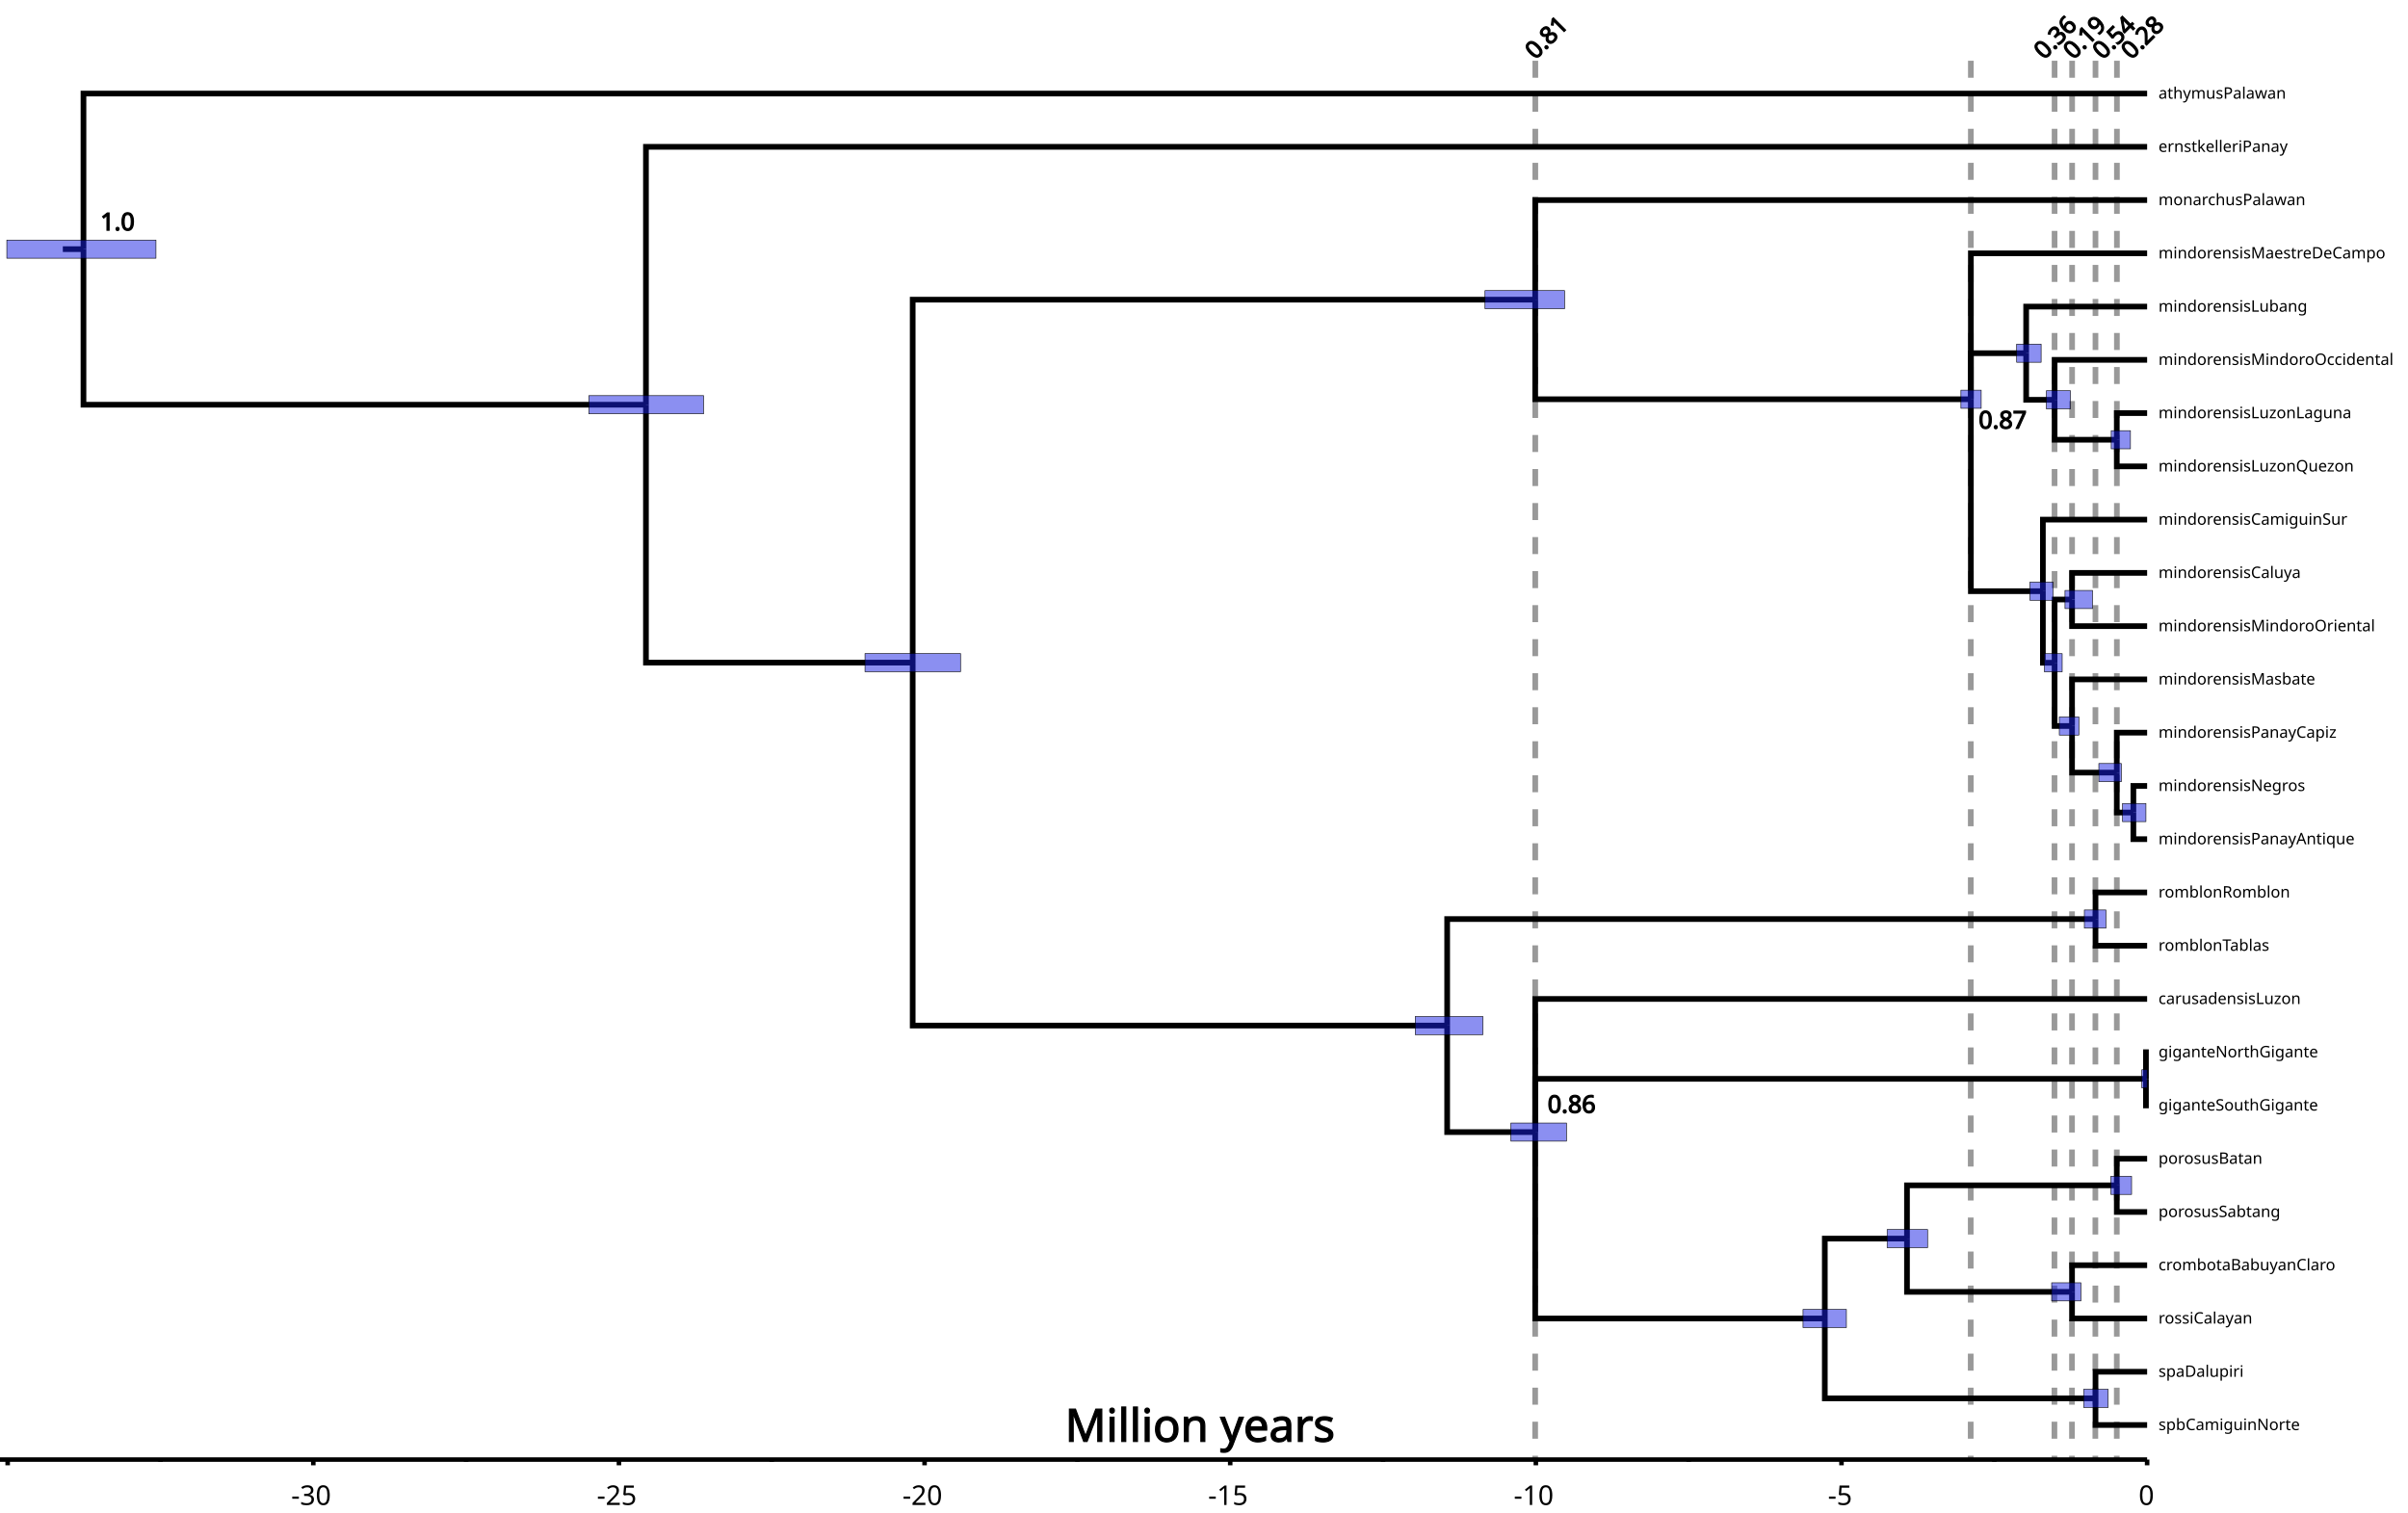
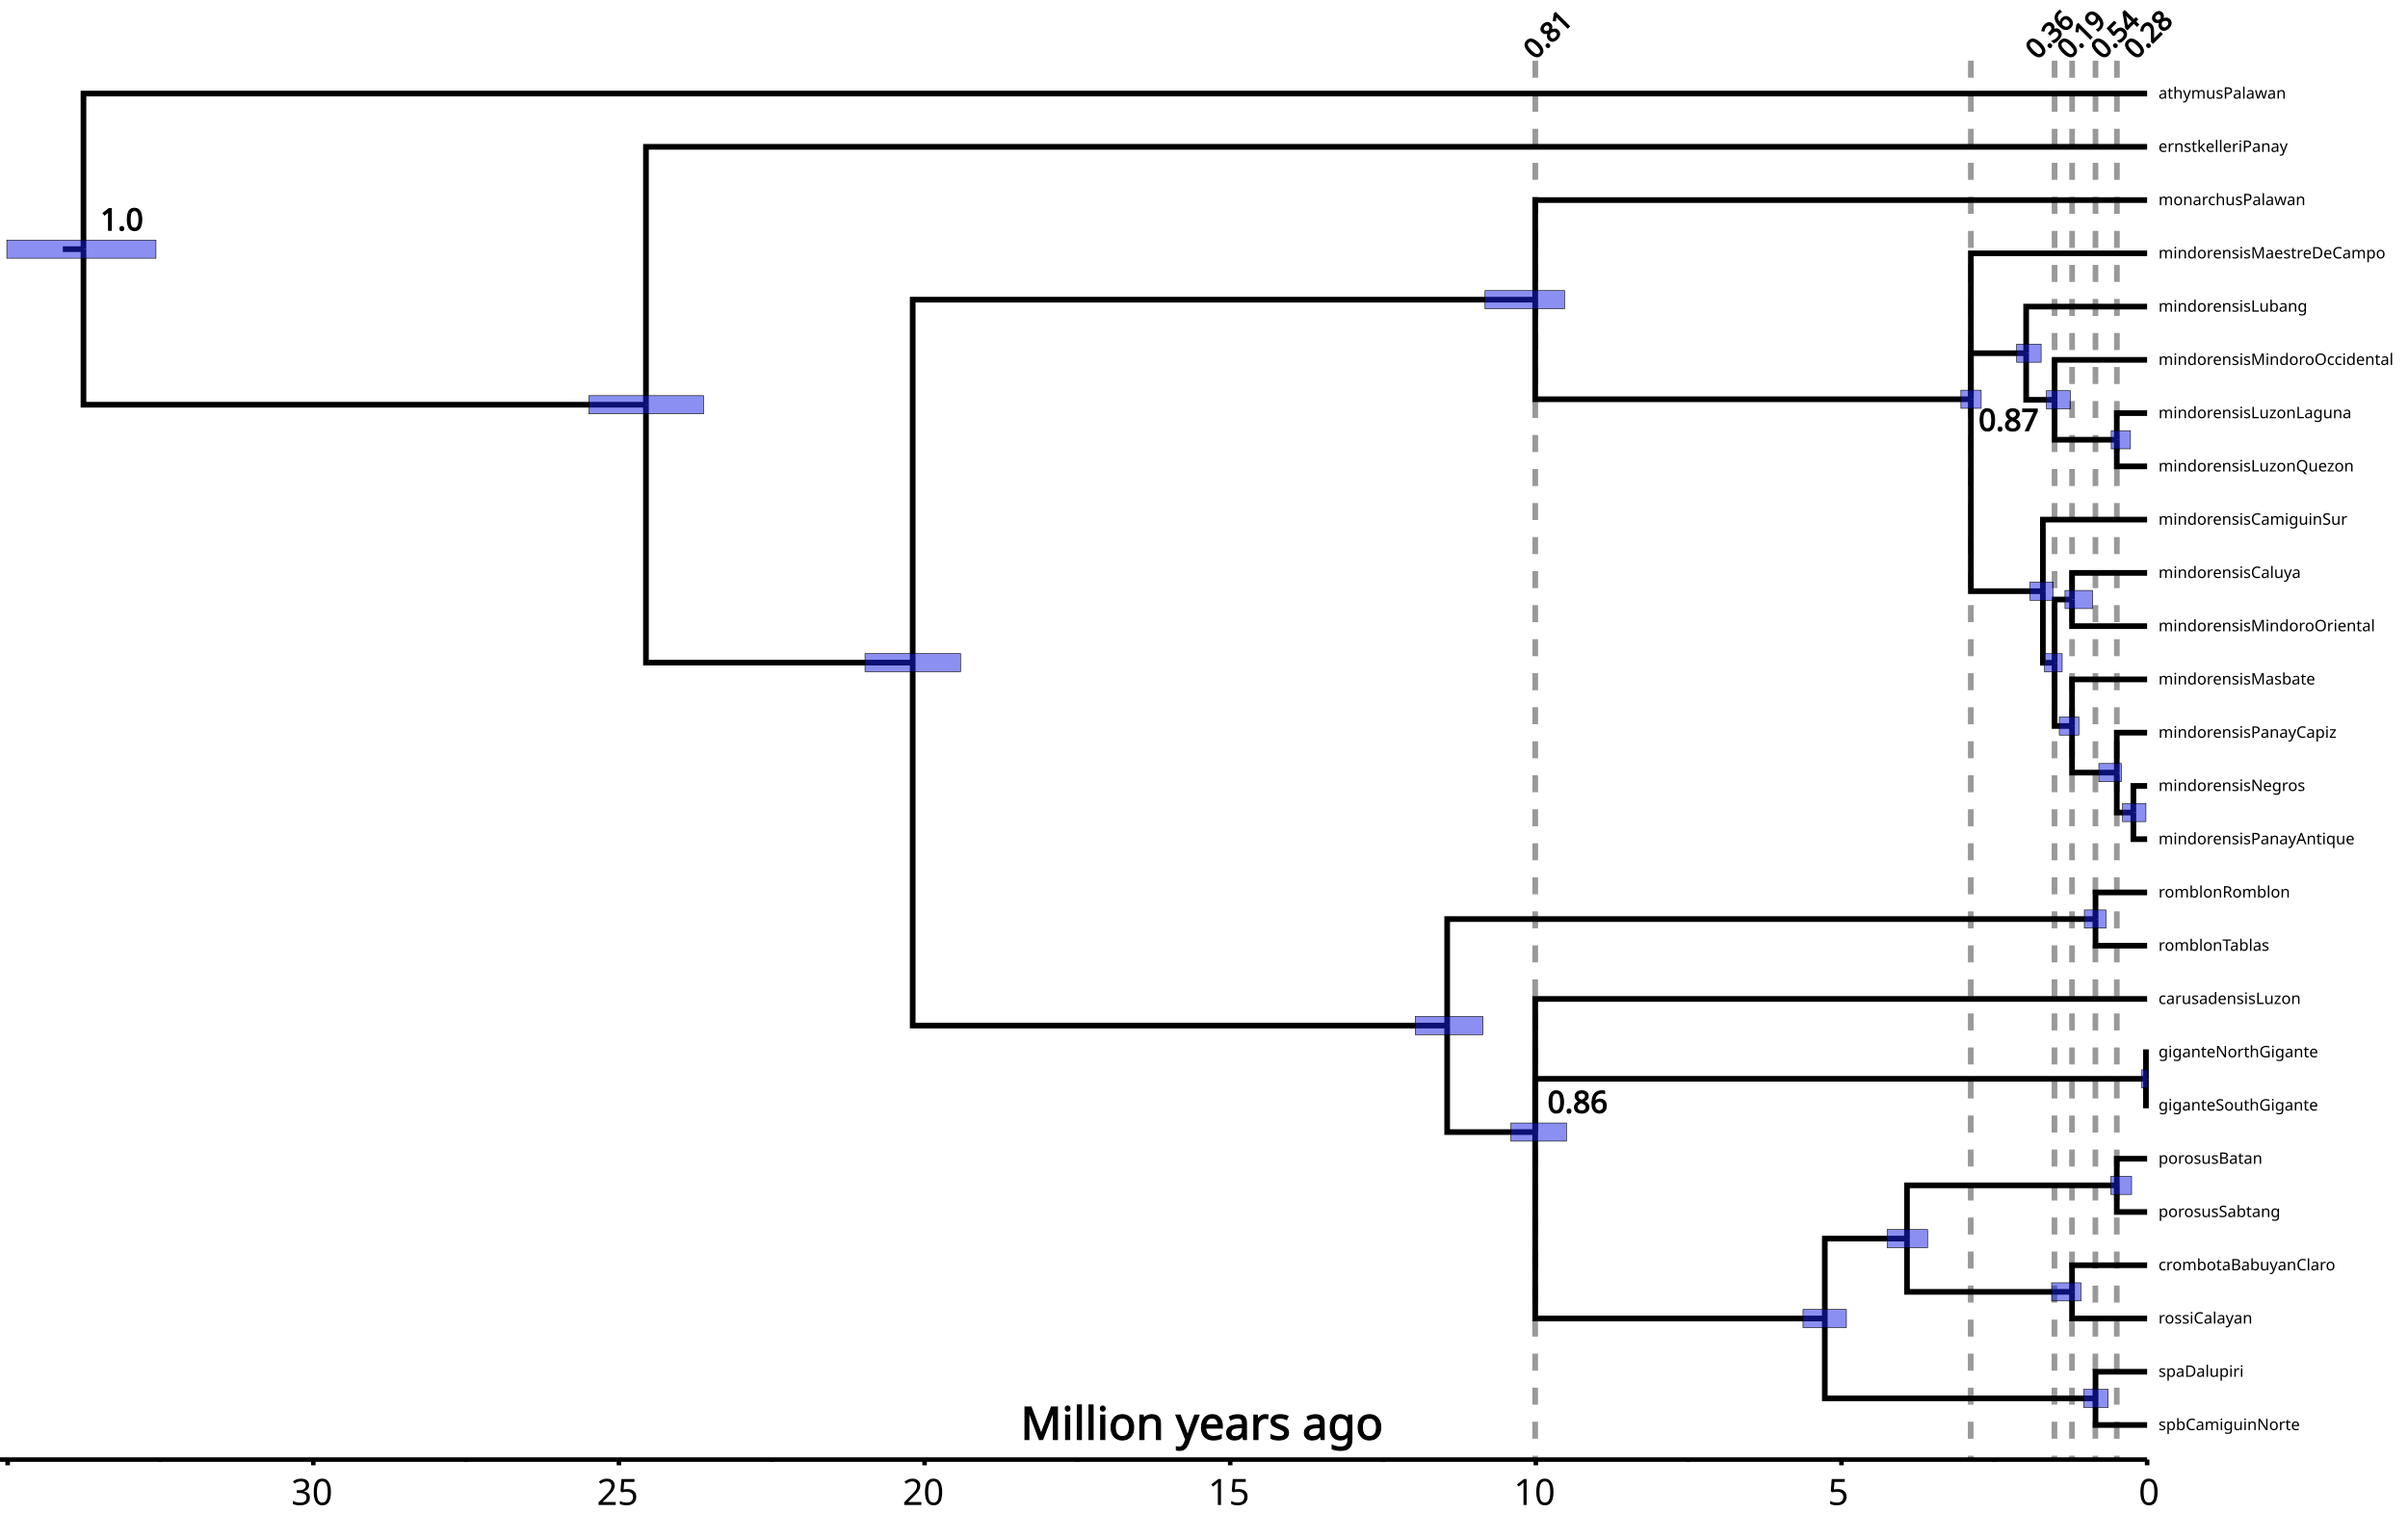
<svg xmlns="http://www.w3.org/2000/svg" style="font-style:normal;font-weight:normal;font-size:12px;font-family:Dialog;color-interpolation:auto;fill:#000000;fill-opacity:1;stroke:#000000;stroke-width:1;stroke-linecap:square;stroke-linejoin:miter;stroke-miterlimit:10;stroke-dasharray:none;stroke-dashoffset:0;stroke-opacity:1;color-rendering:auto;image-rendering:auto;shape-rendering:auto;text-rendering:auto" width="2123" viewBox="0 0 2123 1334" height="1334" version="1.1" id="svg2074">
  <defs id="genericDefs" />
  <g id="layer2">
-     <text xml:space="preserve" style="font-style:normal;font-weight:normal;font-size:21.333px;line-height:1.25;font-family:sans-serif;word-spacing:0px;color-interpolation:auto;fill:#000000;fill-opacity:1;stroke:#000000;stroke-width:1;stroke-linecap:square;stroke-linejoin:miter;stroke-miterlimit:10;stroke-dasharray:none;stroke-dashoffset:0;stroke-opacity:1;color-rendering:auto;image-rendering:auto;shape-rendering:auto;text-rendering:auto" x="88.585" y="203.011" id="text1579-2">
+     <text xml:space="preserve" style="font-style:normal;font-weight:normal;font-size:26.667px;line-height:1.25;font-family:sans-serif;word-spacing:0px;color-interpolation:auto;fill:#000000;fill-opacity:1;stroke:#000000;stroke-width:1;stroke-linecap:square;stroke-linejoin:miter;stroke-miterlimit:10;stroke-dasharray:none;stroke-dashoffset:0;stroke-opacity:1;color-rendering:auto;image-rendering:auto;shape-rendering:auto;text-rendering:auto;" x="88.585" y="203.011" id="text1579-2">
      <tspan id="tspan1577-9" x="88.585" y="203.011">1.0</tspan>
    </text>
    <path style="font-style:normal;font-weight:normal;font-size:12px;font-family:Dialog;color-interpolation:auto;fill:none;fill-opacity:1;stroke:#000000;stroke-width:5;stroke-linecap:butt;stroke-linejoin:miter;stroke-miterlimit:10;stroke-dasharray:15, 15;stroke-dashoffset:0;stroke-opacity:0.4;color-rendering:auto;image-rendering:auto;shape-rendering:auto;text-rendering:auto" d="M 1866.385,53.58 1866.245,1286.207" id="path1484-3-6-7-5-3" />
    <path style="font-style:normal;font-weight:normal;font-size:12px;font-family:Dialog;color-interpolation:auto;fill:none;fill-opacity:1;stroke:#000000;stroke-width:5;stroke-linecap:butt;stroke-linejoin:miter;stroke-miterlimit:10;stroke-dasharray:15, 15;stroke-dashoffset:0;stroke-opacity:0.4;color-rendering:auto;image-rendering:auto;shape-rendering:auto;text-rendering:auto" d="M 1847.484,53.579 1847.344,1286.207" id="path1484-3-6-7-5-3-3" />
    <path style="font-style:normal;font-weight:normal;font-size:12px;font-family:Dialog;color-interpolation:auto;fill:none;fill-opacity:1;stroke:#000000;stroke-width:5;stroke-linecap:butt;stroke-linejoin:miter;stroke-miterlimit:10;stroke-dasharray:15, 15;stroke-dashoffset:0;stroke-opacity:0.4;color-rendering:auto;image-rendering:auto;shape-rendering:auto;text-rendering:auto" d="M 1826.877,53.579 1826.737,1286.207" id="path1484-3-6-7-5-3-3-6" />
    <path style="font-style:normal;font-weight:normal;font-size:12px;font-family:Dialog;color-interpolation:auto;fill:none;fill-opacity:1;stroke:#000000;stroke-width:5;stroke-linecap:butt;stroke-linejoin:miter;stroke-miterlimit:10;stroke-dasharray:15, 15;stroke-dashoffset:0;stroke-opacity:0.4;color-rendering:auto;image-rendering:auto;shape-rendering:auto;text-rendering:auto" d="M 1811.413,53.579 1811.273,1286.207" id="path1484-3-6-7-5-3-3-6-7" />
    <path style="font-style:normal;font-weight:normal;font-size:12px;font-family:Dialog;color-interpolation:auto;fill:none;fill-opacity:1;stroke:#000000;stroke-width:5;stroke-linecap:butt;stroke-linejoin:miter;stroke-miterlimit:10;stroke-dasharray:15, 15;stroke-dashoffset:0;stroke-opacity:0.4;color-rendering:auto;image-rendering:auto;shape-rendering:auto;text-rendering:auto" d="M 1353.609,53.579 1353.469,1286.207" id="path1484-3-6-7-5-3-3-6-7-5" />
    <path style="font-style:normal;font-weight:normal;font-size:12px;font-family:Dialog;color-interpolation:auto;fill:none;fill-opacity:1;stroke:#000000;stroke-width:5;stroke-linecap:butt;stroke-linejoin:miter;stroke-miterlimit:10;stroke-dasharray:15, 15;stroke-dashoffset:0;stroke-opacity:0.4;color-rendering:auto;image-rendering:auto;shape-rendering:auto;text-rendering:auto" d="M 1737.596,53.579 1737.456,1286.207" id="path1484-3-6-7-5-3-3-6-7-5-3" />
-     <text xml:space="preserve" style="font-style:normal;font-variant:normal;font-weight:normal;font-stretch:normal;font-size:21.333px;line-height:1.25;font-family:sans-serif;-inkscape-font-specification:'sans-serif, Normal';font-variant-ligatures:normal;font-variant-caps:normal;font-variant-numeric:normal;font-variant-east-asian:normal;word-spacing:0px;color-interpolation:auto;fill:#000000;fill-opacity:1;stroke:#000000;stroke-width:1;stroke-linecap:square;stroke-linejoin:miter;stroke-miterlimit:10;stroke-dasharray:none;stroke-dashoffset:0;stroke-opacity:1;color-rendering:auto;image-rendering:auto;shape-rendering:auto;text-rendering:auto" x="1291.135" y="1366.32" id="text1567" transform="rotate(-45)">
-       <tspan id="tspan3036" x="1291.135" y="1366.32">0.28</tspan>
-     </text>
-     <text xml:space="preserve" style="font-style:normal;font-variant:normal;font-weight:normal;font-stretch:normal;font-size:21.333px;line-height:1.25;font-family:sans-serif;-inkscape-font-specification:'sans-serif, Normal';font-variant-ligatures:normal;font-variant-caps:normal;font-variant-numeric:normal;font-variant-east-asian:normal;word-spacing:0px;color-interpolation:auto;fill:#000000;fill-opacity:1;stroke:#000000;stroke-width:1;stroke-linecap:square;stroke-linejoin:miter;stroke-miterlimit:10;stroke-dasharray:none;stroke-dashoffset:0;stroke-opacity:1;color-rendering:auto;image-rendering:auto;shape-rendering:auto;text-rendering:auto" x="1273.34" y="1348.525" id="text1567-2" transform="rotate(-45)">
+     <text xml:space="preserve" style="font-style:normal;font-variant:normal;font-weight:normal;font-stretch:normal;font-size:24px;line-height:1.25;font-family:sans-serif;-inkscape-font-specification:'sans-serif, Normal';font-variant-ligatures:normal;font-variant-caps:normal;font-variant-numeric:normal;font-variant-east-asian:normal;word-spacing:0px;color-interpolation:auto;fill:#000000;fill-opacity:1;stroke:#000000;stroke-width:1;stroke-linecap:square;stroke-linejoin:miter;stroke-miterlimit:10;stroke-dasharray:none;stroke-dashoffset:0;stroke-opacity:1;color-rendering:auto;image-rendering:auto;shape-rendering:auto;text-rendering:auto;" x="1293.963" y="1369.148" id="text1567" transform="rotate(-45)">
+       <tspan id="tspan3036" x="1293.963" y="1369.148">0.28</tspan>
+     </text>
+     <text xml:space="preserve" style="font-style:normal;font-variant:normal;font-weight:normal;font-stretch:normal;font-size:24px;line-height:1.25;font-family:sans-serif;-inkscape-font-specification:'sans-serif, Normal';font-variant-ligatures:normal;font-variant-caps:normal;font-variant-numeric:normal;font-variant-east-asian:normal;word-spacing:0px;color-interpolation:auto;fill:#000000;fill-opacity:1;stroke:#000000;stroke-width:1;stroke-linecap:square;stroke-linejoin:miter;stroke-miterlimit:10;stroke-dasharray:none;stroke-dashoffset:0;stroke-opacity:1;color-rendering:auto;image-rendering:auto;shape-rendering:auto;text-rendering:auto;" x="1273.34" y="1348.525" id="text1567-2" transform="rotate(-45)">
      <tspan id="tspan3056" x="1273.34" y="1348.525">0.54</tspan>
    </text>
-     <text xml:space="preserve" style="font-style:normal;font-variant:normal;font-weight:normal;font-stretch:normal;font-size:21.333px;line-height:1.25;font-family:sans-serif;-inkscape-font-specification:'sans-serif, Normal';font-variant-ligatures:normal;font-variant-caps:normal;font-variant-numeric:normal;font-variant-east-asian:normal;word-spacing:0px;color-interpolation:auto;fill:#000000;fill-opacity:1;stroke:#000000;stroke-width:1;stroke-linecap:square;stroke-linejoin:miter;stroke-miterlimit:10;stroke-dasharray:none;stroke-dashoffset:0;stroke-opacity:1;color-rendering:auto;image-rendering:auto;shape-rendering:auto;text-rendering:auto" x="1255.078" y="1330.262" id="text1567-2-1" transform="rotate(-45)">
-       <tspan id="tspan3076" x="1255.078" y="1330.262">0.19</tspan>
-     </text>
-     <text xml:space="preserve" style="font-style:normal;font-variant:normal;font-weight:normal;font-stretch:normal;font-size:21.333px;line-height:1.25;font-family:sans-serif;-inkscape-font-specification:'sans-serif, Normal';font-variant-ligatures:normal;font-variant-caps:normal;font-variant-numeric:normal;font-variant-east-asian:normal;word-spacing:0px;color-interpolation:auto;fill:#000000;fill-opacity:1;stroke:#000000;stroke-width:1;stroke-linecap:square;stroke-linejoin:miter;stroke-miterlimit:10;stroke-dasharray:none;stroke-dashoffset:0;stroke-opacity:1;color-rendering:auto;image-rendering:auto;shape-rendering:auto;text-rendering:auto" x="1236.759" y="1311.944" id="text1567-2-1-4" transform="rotate(-45)">
-       <tspan id="tspan3096" x="1236.759" y="1311.944">0.36</tspan>
-     </text>
-     <text xml:space="preserve" style="font-style:normal;font-variant:normal;font-weight:normal;font-stretch:normal;font-size:21.333px;line-height:1.25;font-family:sans-serif;-inkscape-font-specification:'sans-serif, Normal';font-variant-ligatures:normal;font-variant-caps:normal;font-variant-numeric:normal;font-variant-east-asian:normal;word-spacing:0px;color-interpolation:auto;fill:#000000;fill-opacity:1;stroke:#000000;stroke-width:1;stroke-linecap:square;stroke-linejoin:miter;stroke-miterlimit:10;stroke-dasharray:none;stroke-dashoffset:0;stroke-opacity:1;color-rendering:auto;image-rendering:auto;shape-rendering:auto;text-rendering:auto" x="919.576" y="994.761" id="text1567-2-1-2" transform="rotate(-45)">
+     <text xml:space="preserve" style="font-style:normal;font-variant:normal;font-weight:normal;font-stretch:normal;font-size:24px;line-height:1.25;font-family:sans-serif;-inkscape-font-specification:'sans-serif, Normal';font-variant-ligatures:normal;font-variant-caps:normal;font-variant-numeric:normal;font-variant-east-asian:normal;word-spacing:0px;color-interpolation:auto;fill:#000000;fill-opacity:1;stroke:#000000;stroke-width:1;stroke-linecap:square;stroke-linejoin:miter;stroke-miterlimit:10;stroke-dasharray:none;stroke-dashoffset:0;stroke-opacity:1;color-rendering:auto;image-rendering:auto;shape-rendering:auto;text-rendering:auto;" x="1252.249" y="1327.434" id="text1567-2-1" transform="rotate(-45)">
+       <tspan id="tspan3076" x="1252.249" y="1327.434">0.19</tspan>
+     </text>
+     <text xml:space="preserve" style="font-style:normal;font-variant:normal;font-weight:normal;font-stretch:normal;font-size:24px;line-height:1.25;font-family:sans-serif;-inkscape-font-specification:'sans-serif, Normal';font-variant-ligatures:normal;font-variant-caps:normal;font-variant-numeric:normal;font-variant-east-asian:normal;word-spacing:0px;color-interpolation:auto;fill:#000000;fill-opacity:1;stroke:#000000;stroke-width:1;stroke-linecap:square;stroke-linejoin:miter;stroke-miterlimit:10;stroke-dasharray:none;stroke-dashoffset:0;stroke-opacity:1;color-rendering:auto;image-rendering:auto;shape-rendering:auto;text-rendering:auto;" x="1232.516" y="1307.701" id="text1567-2-1-4" transform="rotate(-45)">
+       <tspan id="tspan3096" x="1232.516" y="1307.701">0.36</tspan>
+     </text>
+     <text xml:space="preserve" style="font-style:normal;font-variant:normal;font-weight:normal;font-stretch:normal;font-size:24px;line-height:1.25;font-family:sans-serif;-inkscape-font-specification:'sans-serif, Normal';font-variant-ligatures:normal;font-variant-caps:normal;font-variant-numeric:normal;font-variant-east-asian:normal;word-spacing:0px;color-interpolation:auto;fill:#000000;fill-opacity:1;stroke:#000000;stroke-width:1;stroke-linecap:square;stroke-linejoin:miter;stroke-miterlimit:10;stroke-dasharray:none;stroke-dashoffset:0;stroke-opacity:1;color-rendering:auto;image-rendering:auto;shape-rendering:auto;text-rendering:auto;" x="919.576" y="994.761" id="text1567-2-1-2" transform="rotate(-45)">
      <tspan id="tspan3106" x="919.576" y="994.761">0.81</tspan>
    </text>
-     <text xml:space="preserve" style="font-style:normal;font-variant:normal;font-weight:normal;font-stretch:normal;font-size:21.333px;line-height:1.25;font-family:sans-serif;-inkscape-font-specification:'sans-serif, Normal';font-variant-ligatures:normal;font-variant-caps:normal;font-variant-numeric:normal;font-variant-east-asian:normal;word-spacing:0px;color-interpolation:auto;fill:#000000;fill-opacity:1;stroke:#000000;stroke-width:1;stroke-linecap:square;stroke-linejoin:miter;stroke-miterlimit:10;stroke-dasharray:none;stroke-dashoffset:0;stroke-opacity:1;color-rendering:auto;image-rendering:auto;shape-rendering:auto;text-rendering:auto" x="1364.475" y="981.171" id="text1579-2-0">
+     <text xml:space="preserve" style="font-style:normal;font-variant:normal;font-weight:normal;font-stretch:normal;font-size:26.667px;line-height:1.25;font-family:sans-serif;-inkscape-font-specification:'sans-serif, Normal';font-variant-ligatures:normal;font-variant-caps:normal;font-variant-numeric:normal;font-variant-east-asian:normal;word-spacing:0px;color-interpolation:auto;fill:#000000;fill-opacity:1;stroke:#000000;stroke-width:1;stroke-linecap:square;stroke-linejoin:miter;stroke-miterlimit:10;stroke-dasharray:none;stroke-dashoffset:0;stroke-opacity:1;color-rendering:auto;image-rendering:auto;shape-rendering:auto;text-rendering:auto;" x="1364.475" y="981.171" id="text1579-2-0">
      <tspan id="tspan3126" x="1364.475" y="981.171">0.86</tspan>
    </text>
-     <text xml:space="preserve" style="font-style:normal;font-variant:normal;font-weight:normal;font-stretch:normal;font-size:21.333px;line-height:1.25;font-family:sans-serif;-inkscape-font-specification:'sans-serif, Normal';font-variant-ligatures:normal;font-variant-caps:normal;font-variant-numeric:normal;font-variant-east-asian:normal;word-spacing:0px;color-interpolation:auto;fill:#000000;fill-opacity:1;stroke:#000000;stroke-width:1;stroke-linecap:square;stroke-linejoin:miter;stroke-miterlimit:10;stroke-dasharray:none;stroke-dashoffset:0;stroke-opacity:1;color-rendering:auto;image-rendering:auto;shape-rendering:auto;text-rendering:auto" x="1744.498" y="377.782" id="text1579-2-0-5">
-       <tspan id="tspan3146" x="1744.498" y="377.782">0.87</tspan>
+     <text xml:space="preserve" style="font-style:normal;font-variant:normal;font-weight:normal;font-stretch:normal;font-size:26.667px;line-height:1.25;font-family:sans-serif;-inkscape-font-specification:'sans-serif, Normal';font-variant-ligatures:normal;font-variant-caps:normal;font-variant-numeric:normal;font-variant-east-asian:normal;word-spacing:0px;color-interpolation:auto;fill:#000000;fill-opacity:1;stroke:#000000;stroke-width:1;stroke-linecap:square;stroke-linejoin:miter;stroke-miterlimit:10;stroke-dasharray:none;stroke-dashoffset:0;stroke-opacity:1;color-rendering:auto;image-rendering:auto;shape-rendering:auto;text-rendering:auto" x="1744.498" y="379.782" id="text1579-2-0-5">
+       <tspan id="tspan3146" x="1744.498" y="379.782">0.87</tspan>
    </text>
  </g>
  <g id="layer1">
    <g id="g2072" style="font-style:normal;font-weight:normal;font-size:12px;font-family:Dialog;color-interpolation:auto;fill:#000000;fill-opacity:1;stroke:#000000;stroke-width:1;stroke-linecap:square;stroke-linejoin:miter;stroke-miterlimit:10;stroke-dasharray:none;stroke-dashoffset:0;stroke-opacity:1;color-rendering:auto;image-rendering:auto;shape-rendering:auto;text-rendering:auto" transform="translate(0,68)">
      <g transform="translate(6,6)" style="font-size:24px;font-family:sans-serif;stroke-width:4;stroke-linecap:butt;stroke-linejoin:bevel;text-rendering:optimizeLegibility" id="g1684">
        <line y2="1213" style="fill:none" x1="-268.7" x2="1887" y1="1213" id="line1596" />
        <line y2="1218" style="fill:none" x1="-268.7" x2="-268.7" y1="1213" id="line1598" />
-         <text x="-288.2" xml:space="preserve" y="1253" style="stroke:none" id="text1600">-40</text>
        <line y2="1215" style="fill:none" x1="-133.969" x2="-133.969" y1="1213" id="line1602" />
        <line y2="1218" style="fill:none" x1="0.762" x2="0.762" y1="1213" id="line1604" />
        <line y2="1215" style="fill:none" x1="135.494" x2="135.494" y1="1213" id="line1608" />
        <line y2="1218" style="fill:none" x1="270.225" x2="270.225" y1="1213" id="line1610" />
-         <text x="250.725" xml:space="preserve" y="1253" style="stroke:none" id="text1612">-30</text>
        <line y2="1215" style="fill:none" x1="404.956" x2="404.956" y1="1213" id="line1614" />
        <line y2="1218" style="fill:none" x1="539.687" x2="539.687" y1="1213" id="line1616" />
-         <text x="520.187" xml:space="preserve" y="1253" style="stroke:none" id="text1618">-25</text>
        <line y2="1215" style="fill:none" x1="674.419" x2="674.419" y1="1213" id="line1620" />
        <line y2="1218" style="fill:none" x1="809.15" x2="809.15" y1="1213" id="line1622" />
-         <text x="789.65" xml:space="preserve" y="1253" style="stroke:none" id="text1624">-20</text>
        <line y2="1215" style="fill:none" x1="943.881" x2="943.881" y1="1213" id="line1626" />
        <line y2="1218" style="fill:none" x1="1078.612" x2="1078.612" y1="1213" id="line1628" />
-         <text x="1059.112" xml:space="preserve" y="1253" style="stroke:none" id="text1630">-15</text>
        <line y2="1215" style="fill:none" x1="1213.344" x2="1213.344" y1="1213" id="line1632" />
        <line y2="1218" style="fill:none" x1="1348.075" x2="1348.075" y1="1213" id="line1634" />
-         <text x="1328.575" xml:space="preserve" y="1253" style="stroke:none" id="text1636">-10</text>
        <line y2="1215" style="fill:none" x1="1482.806" x2="1482.806" y1="1213" id="line1638" />
        <line y2="1218" style="fill:none" x1="1617.537" x2="1617.537" y1="1213" id="line1640" />
-         <text x="1605.537" xml:space="preserve" y="1253" style="stroke:none" id="text1642">-5</text>
        <line y2="1215" style="fill:none" x1="1752.269" x2="1752.269" y1="1213" id="line1644" />
        <line y2="1218" style="fill:none" x1="1887" x2="1887" y1="1213" id="line1646" />
-         <text x="1879.5" xml:space="preserve" y="1253" style="stroke:none" id="text1648">0</text>
        <path d="m -3993.305,8.5 v 1174" style="fill:none;stroke-width:0.5" id="path1650" />
        <path d="m -3858.574,8.5 v 1174" style="fill:none;stroke-width:0.25" id="path1652" />
        <path d="m -3723.842,8.5 v 1174" style="fill:none;stroke-width:0.5" id="path1654" />
        <path d="m -3589.111,8.5 v 1174" style="fill:none;stroke-width:0.25" id="path1656" />
        <path d="m -3454.38,8.5 v 1174" style="fill:none;stroke-width:0.5" id="path1658" />
        <path d="m -3319.649,8.5 v 1174" style="fill:none;stroke-width:0.25" id="path1660" />
        <path d="m -3184.918,8.5 v 1174" style="fill:none;stroke-width:0.5" id="path1662" />
        <path d="m -3050.186,8.5 v 1174" style="fill:none;stroke-width:0.25" id="path1664" />
        <path d="m -2915.455,8.5 v 1174" style="fill:none;stroke-width:0.5" id="path1666" />
        <path d="m -2780.724,8.5 v 1174" style="fill:none;stroke-width:0.25" id="path1668" />
        <path d="m -2645.992,8.5 v 1174" style="fill:none;stroke-width:0.5" id="path1670" />
        <path d="m -2511.261,8.5 v 1174" style="fill:none;stroke-width:0.25" id="path1672" />
        <path d="m -2376.53,8.5 v 1174" style="fill:none;stroke-width:0.5" id="path1674" />
        <path d="m -2241.799,8.5 v 1174" style="fill:none;stroke-width:0.25" id="path1676" />
        <path d="m -2107.067,8.5 v 1174" style="fill:none;stroke-width:0.5" id="path1678" />
        <path d="m -1972.336,8.5 v 1174" style="fill:none;stroke-width:0.25" id="path1680" />
        <path d="m -1837.605,8.5 v 1174" style="fill:none;stroke-width:0.5" id="path1682" />
      </g>
      <g style="stroke-width:5;stroke-linecap:butt;text-rendering:optimizeLegibility" transform="translate(6,6)" id="g1784">
        <path style="fill:none" d="m 1887,994.66 h -26.739 v -23.48" id="path1686" />
        <path style="fill:none" d="m 1887,525.06 h -66.209 v 41.09" id="path1688" />
        <path style="fill:none" d="m 1887,947.7 h -26.739 v 23.48" id="path1690" />
        <path style="fill:none" d="m 1887,712.9 h -45.511 v 23.48" id="path1692" />
        <path style="fill:none" d="m 1860.261,607.24 h -39.47 v -41.09" id="path1694" />
        <path style="fill:none" d="m 1887,618.98 h -12.121 v 23.48" id="path1696" />
        <path style="fill:none" d="m 1269.885,830.3 h -471.21 V 510.263" id="path1698" />
        <path style="fill:none" d="m 1887,853.78 h -1.025 v 23.48" id="path1700" />
        <path style="fill:none" d="m 1887,572.02 h -26.739 v 35.22" id="path1702" />
        <path style="fill:none" d="m 1887,431.14 h -66.209 v 23.48" id="path1704" />
        <path style="fill:none" d="m 1841.489,736.38 h -571.604 v 93.92" id="path1706" />
        <path style="fill:none" d="m 1887,1182.5 h -45.511 v -23.48" id="path1708" />
        <path style="fill:none" d="M 1731.605,278.031 H 1347.513 V 190.225" id="path1710" />
        <path style="fill:none" d="m 1860.261,313.74 h -54.837 v -35.22" id="path1712" />
        <path style="fill:none" d="m 1885.975,877.26 h -538.462 v 46.96" id="path1714" />
        <path style="fill:none" d="m 1887,665.94 h -12.121 v -23.48" id="path1716" />
        <path style="fill:none" d="M 798.675,510.263 H 563.492 V 282.861" id="path1718" />
        <path style="fill:none" d="M 1347.513,190.225 H 798.675 v 320.037" id="path1720" />
        <path style="fill:none" d="m 1887,102.42 h -539.486 v 87.805" id="path1722" />
        <path style="fill:none" d="m 1347.513,924.22 h -77.629 V 830.3" id="path1724" />
        <path style="fill:none" d="M 1887,55.46 H 563.492 v 227.401" id="path1726" />
        <path style="fill:none" d="m 1887,196.34 h -106.652 v 41.09" id="path1728" />
        <path style="fill:none" d="m 1820.791,454.62 h -15.367 v 55.765" id="path1730" />
        <path style="fill:none" d="m 1820.791,566.15 h -15.367 v -55.765" id="path1732" />
        <path style="fill:none" d="m 1675.283,1018.14 h -72.451 v 70.44" id="path1734" />
        <path style="fill:none" d="M 1887,8.5 H 67.589 v 137.181" id="path1736" />
        <path style="fill:none" d="M 49.395,145.681 H 67.589" id="path1738" />
        <path style="fill:none" d="m 1887,900.74 h -1.025 v -23.48" id="path1740" />
        <path style="fill:none" d="m 1887,337.22 h -26.739 v -23.48" id="path1742" />
        <path style="fill:none" d="m 1887,1041.62 h -66.209 v 23.48" id="path1744" />
        <path style="fill:none" d="M 563.492,282.861 H 67.589 V 145.681" id="path1746" />
        <path style="fill:none" d="m 1874.879,642.46 h -14.618 v -35.22" id="path1748" />
        <path style="fill:none" d="m 1805.423,278.52 h -25.076 v -41.09" id="path1750" />
        <path style="fill:none" d="m 1887,806.82 h -539.486 v 117.4" id="path1752" />
        <path style="fill:none" d="m 1887,149.38 h -155.395 v 128.651" id="path1754" />
        <path style="fill:none" d="m 1887,759.86 h -45.511 v -23.48" id="path1756" />
        <path style="fill:none" d="m 1841.489,1159.02 h -238.657 v -70.44" id="path1758" />
        <path style="fill:none" d="m 1820.791,1065.1 h -145.508 v -46.96" id="path1760" />
        <path style="fill:none" d="m 1887,1135.54 h -45.511 v 23.48" id="path1762" />
        <path style="fill:none" d="m 1780.348,237.43 h -48.743 v 40.601" id="path1764" />
        <path style="fill:none" d="m 1887,1088.58 h -66.209 V 1065.1" id="path1766" />
        <path style="fill:none" d="m 1860.261,971.18 h -184.977 v 46.96" id="path1768" />
        <path style="fill:none" d="m 1887,290.26 h -26.739 v 23.48" id="path1770" />
        <path style="fill:none" d="m 1795.094,447.283 h -63.489 V 278.031" id="path1772" />
        <path style="fill:none" d="M 1602.832,1088.58 H 1347.513 V 924.22" id="path1774" />
        <path style="fill:none" d="m 1887,243.3 h -81.577 v 35.22" id="path1776" />
        <path style="fill:none" d="m 1805.423,510.385 h -10.329 v -63.102" id="path1778" />
        <path style="fill:none" d="m 1887,478.1 h -66.209 v -23.48" id="path1780" />
        <path style="fill:none" d="m 1887,384.18 h -91.906 v 63.102" id="path1782" />
      </g>
      <g transform="translate(6,6)" style="fill:#1820e4;fill-opacity:0.502;stroke:#1820e4;stroke-width:5;stroke-linecap:butt;stroke-opacity:0.502;text-rendering:optimizeLegibility" id="g1788">
        <path style="stroke:none" d="m 1740.724,286.031 v 0 h -17.884 v -16 h 17.884 z" id="path1786" />
      </g>
      <g style="stroke-width:0.5;text-rendering:optimizeLegibility" transform="translate(6,6)" id="g1792">
        <path style="fill:none" d="m 1740.724,286.031 v 0 h -17.884 v -16 h 17.884 z" id="path1790" />
      </g>
      <g transform="translate(6,6)" style="fill:#1820e4;fill-opacity:0.502;stroke:#1820e4;stroke-width:0.5;stroke-opacity:0.502;text-rendering:optimizeLegibility" id="g1796">
        <path style="stroke:none" d="m 1852.632,1167.02 v 0 h -21.607 v -16 h 21.607 z" id="path1794" />
      </g>
      <g style="stroke-width:0.5;text-rendering:optimizeLegibility" transform="translate(6,6)" id="g1800">
        <path style="fill:none" d="m 1852.632,1167.02 v 0 h -21.607 v -16 h 21.607 z" id="path1798" />
      </g>
      <g transform="translate(6,6)" style="fill:#1820e4;fill-opacity:0.502;stroke:#1820e4;stroke-width:0.5;stroke-opacity:0.502;text-rendering:optimizeLegibility" id="g1804">
        <path style="stroke:none" d="m 1872.311,321.74 v 0 h -16.945 v -16 h 16.945 z" id="path1802" />
      </g>
      <g style="stroke-width:0.5;text-rendering:optimizeLegibility" transform="translate(6,6)" id="g1808">
        <path style="fill:none" d="m 1872.311,321.74 v 0 h -16.945 v -16 h 16.945 z" id="path1806" />
      </g>
      <g transform="translate(6,6)" style="fill:#1820e4;fill-opacity:0.502;stroke:#1820e4;stroke-width:0.5;stroke-opacity:0.502;text-rendering:optimizeLegibility" id="g1812">
        <path style="stroke:none" d="m 1887,885.26 v 0 h -4.663 v -16 h 4.663 z" id="path1810" />
      </g>
      <g style="stroke-width:0.5;text-rendering:optimizeLegibility" transform="translate(6,6)" id="g1816">
        <path style="fill:none" d="m 1887,885.26 v 0 h -4.663 v -16 h 4.663 z" id="path1814" />
      </g>
      <g transform="translate(6,6)" style="fill:#1820e4;fill-opacity:0.502;stroke:#1820e4;stroke-width:0.5;stroke-opacity:0.502;text-rendering:optimizeLegibility" id="g1820">
        <path style="stroke:none" d="m 1828.611,1073.1 v 0 h -25.799 v -16 h 25.799 z" id="path1818" />
      </g>
      <g style="stroke-width:0.5;text-rendering:optimizeLegibility" transform="translate(6,6)" id="g1824">
        <path style="fill:none" d="m 1828.611,1073.1 v 0 h -25.799 v -16 h 25.799 z" id="path1822" />
      </g>
      <g transform="translate(6,6)" style="fill:#1820e4;fill-opacity:0.502;stroke:#1820e4;stroke-width:0.5;stroke-opacity:0.502;text-rendering:optimizeLegibility" id="g1828">
        <path style="stroke:none" d="m 1793.551,245.43 v 0 h -21.565 v -16 h 21.565 z" id="path1826" />
      </g>
      <g style="stroke-width:0.5;text-rendering:optimizeLegibility" transform="translate(6,6)" id="g1832">
        <path style="fill:none" d="m 1793.551,245.43 v 0 h -21.565 v -16 h 21.565 z" id="path1830" />
      </g>
      <g transform="translate(6,6)" style="fill:#1820e4;fill-opacity:0.502;stroke:#1820e4;stroke-width:0.5;stroke-opacity:0.502;text-rendering:optimizeLegibility" id="g1836">
        <path style="stroke:none" d="m 1873.3,979.18 v 0 h -18.286 v -16 h 18.286 z" id="path1834" />
      </g>
      <g style="stroke-width:0.5;text-rendering:optimizeLegibility" transform="translate(6,6)" id="g1840">
        <path style="fill:none" d="m 1873.3,979.18 v 0 h -18.286 v -16 h 18.286 z" id="path1838" />
      </g>
      <g transform="translate(6,6)" style="fill:#1820e4;fill-opacity:0.502;stroke:#1820e4;stroke-width:0.5;stroke-opacity:0.502;text-rendering:optimizeLegibility" id="g1844">
        <path style="stroke:none" d="m 840.857,518.263 v 0 h -84.225 v -16 h 84.225 z" id="path1842" />
      </g>
      <g style="stroke-width:0.5;text-rendering:optimizeLegibility" transform="translate(6,6)" id="g1848">
        <path style="fill:none" d="m 840.857,518.263 v 0 h -84.225 v -16 h 84.225 z" id="path1846" />
      </g>
      <g transform="translate(6,6)" style="fill:#1820e4;fill-opacity:0.502;stroke:#1820e4;stroke-width:0.5;stroke-opacity:0.502;text-rendering:optimizeLegibility" id="g1852">
        <path style="stroke:none" d="m 1864.251,615.24 v 0 h -19.835 v -16 h 19.835 z" id="path1850" />
      </g>
      <g style="stroke-width:0.5;text-rendering:optimizeLegibility" transform="translate(6,6)" id="g1856">
        <path style="fill:none" d="m 1864.251,615.24 v 0 h -19.835 v -16 h 19.835 z" id="path1854" />
      </g>
      <g transform="translate(6,6)" style="fill:#1820e4;fill-opacity:0.502;stroke:#1820e4;stroke-width:0.5;stroke-opacity:0.502;text-rendering:optimizeLegibility" id="g1860">
        <path style="stroke:none" d="m 1804.09,455.283 v 0 h -20.438 v -16 h 20.438 z" id="path1858" />
      </g>
      <g style="stroke-width:0.5;text-rendering:optimizeLegibility" transform="translate(6,6)" id="g1864">
        <path style="fill:none" d="m 1804.09,455.283 v 0 h -20.438 v -16 h 20.438 z" id="path1862" />
      </g>
      <g transform="translate(6,6)" style="fill:#1820e4;fill-opacity:0.502;stroke:#1820e4;stroke-width:0.5;stroke-opacity:0.502;text-rendering:optimizeLegibility" id="g1868">
        <path style="stroke:none" d="m 614.303,290.861 v 0 H 513.15 v -16 h 101.153 z" id="path1866" />
      </g>
      <g style="stroke-width:0.5;text-rendering:optimizeLegibility" transform="translate(6,6)" id="g1872">
        <path style="fill:none" d="m 614.303,290.861 v 0 H 513.15 v -16 h 101.153 z" id="path1870" />
      </g>
      <g transform="translate(6,6)" style="fill:#1820e4;fill-opacity:0.502;stroke:#1820e4;stroke-width:0.5;stroke-opacity:0.502;text-rendering:optimizeLegibility" id="g1876">
        <path style="stroke:none" d="m 1885.951,650.46 v 0 h -20.657 v -16 h 20.657 z" id="path1874" />
      </g>
      <g style="stroke-width:0.5;text-rendering:optimizeLegibility" transform="translate(6,6)" id="g1880">
        <path style="fill:none" d="m 1885.951,650.46 v 0 h -20.657 v -16 h 20.657 z" id="path1878" />
      </g>
      <g transform="translate(6,6)" style="fill:#1820e4;fill-opacity:0.502;stroke:#1820e4;stroke-width:0.5;stroke-opacity:0.502;text-rendering:optimizeLegibility" id="g1884">
        <path style="stroke:none" d="m 1373.376,198.225 v 0 h -70.122 v -16 h 70.122 z" id="path1882" />
      </g>
      <g style="stroke-width:0.5;text-rendering:optimizeLegibility" transform="translate(6,6)" id="g1888">
        <path style="fill:none" d="m 1373.376,198.225 v 0 h -70.122 v -16 h 70.122 z" id="path1886" />
      </g>
      <g transform="translate(6,6)" style="fill:#1820e4;fill-opacity:0.502;stroke:#1820e4;stroke-width:0.5;stroke-opacity:0.502;text-rendering:optimizeLegibility" id="g1892">
        <path style="stroke:none" d="m 1621.875,1096.58 v 0 h -38.242 v -16 h 38.242 z" id="path1890" />
      </g>
      <g style="stroke-width:0.5;text-rendering:optimizeLegibility" transform="translate(6,6)" id="g1896">
        <path style="fill:none" d="m 1621.875,1096.58 v 0 h -38.242 v -16 h 38.242 z" id="path1894" />
      </g>
      <g transform="translate(6,6)" style="fill:#1820e4;fill-opacity:0.502;stroke:#1820e4;stroke-width:0.5;stroke-opacity:0.502;text-rendering:optimizeLegibility" id="g1900">
        <path style="stroke:none" d="m 1301.394,838.3 v 0 h -59.668 v -16 h 59.668 z" id="path1898" />
      </g>
      <g style="stroke-width:0.5;text-rendering:optimizeLegibility" transform="translate(6,6)" id="g1904">
        <path style="fill:none" d="m 1301.394,838.3 v 0 h -59.668 v -16 h 59.668 z" id="path1902" />
      </g>
      <g transform="translate(6,6)" style="fill:#1820e4;fill-opacity:0.502;stroke:#1820e4;stroke-width:0.5;stroke-opacity:0.502;text-rendering:optimizeLegibility" id="g1908">
        <path style="stroke:none" d="m 1819.377,286.52 v 0 h -21.206 v -16 h 21.206 z" id="path1906" />
      </g>
      <g style="stroke-width:0.5;text-rendering:optimizeLegibility" transform="translate(6,6)" id="g1912">
        <path style="fill:none" d="m 1819.377,286.52 v 0 h -21.206 v -16 h 21.206 z" id="path1910" />
      </g>
      <g transform="translate(6,6)" style="fill:#1820e4;fill-opacity:0.502;stroke:#1820e4;stroke-width:0.5;stroke-opacity:0.502;text-rendering:optimizeLegibility" id="g1916">
        <path style="stroke:none" d="m 1812.128,518.385 v 0 h -15.685 v -16 h 15.685 z" id="path1914" />
      </g>
      <g style="stroke-width:0.5;text-rendering:optimizeLegibility" transform="translate(6,6)" id="g1920">
        <path style="fill:none" d="m 1812.128,518.385 v 0 h -15.685 v -16 h 15.685 z" id="path1918" />
      </g>
      <g transform="translate(6,6)" style="fill:#1820e4;fill-opacity:0.502;stroke:#1820e4;stroke-width:0.5;stroke-opacity:0.502;text-rendering:optimizeLegibility" id="g1924">
        <path style="stroke:none" d="m 1375.063,932.22 v 0 h -48.977 v -16 h 48.977 z" id="path1922" />
      </g>
      <g style="stroke-width:0.5;text-rendering:optimizeLegibility" transform="translate(6,6)" id="g1928">
        <path style="fill:none" d="m 1375.063,932.22 v 0 h -48.977 v -16 h 48.977 z" id="path1926" />
      </g>
      <g transform="translate(6,6)" style="fill:#1820e4;fill-opacity:0.502;stroke:#1820e4;stroke-width:0.5;stroke-opacity:0.502;text-rendering:optimizeLegibility" id="g1932">
        <path style="stroke:none" d="m 1838.844,462.62 v 0 h -24.248 v -16 h 24.248 z" id="path1930" />
      </g>
      <g style="stroke-width:0.5;text-rendering:optimizeLegibility" transform="translate(6,6)" id="g1936">
        <path style="fill:none" d="m 1838.844,462.62 v 0 h -24.248 v -16 h 24.248 z" id="path1934" />
      </g>
      <g transform="translate(6,6)" style="fill:#1820e4;fill-opacity:0.502;stroke:#1820e4;stroke-width:0.5;stroke-opacity:0.502;text-rendering:optimizeLegibility" id="g1940">
        <path style="stroke:none" d="m 1850.689,744.38 v 0 h -19.029 v -16 h 19.029 z" id="path1938" />
      </g>
      <g style="stroke-width:0.5;text-rendering:optimizeLegibility" transform="translate(6,6)" id="g1944">
        <path style="fill:none" d="m 1850.689,744.38 v 0 h -19.029 v -16 h 19.029 z" id="path1942" />
      </g>
      <g transform="translate(6,6)" style="fill:#1820e4;fill-opacity:0.502;stroke:#1820e4;stroke-width:0.5;stroke-opacity:0.502;text-rendering:optimizeLegibility" id="g1948">
        <path style="stroke:none" d="m 1826.818,574.15 v 0 h -17.242 v -16 h 17.242 z" id="path1946" />
      </g>
      <g style="stroke-width:0.5;text-rendering:optimizeLegibility" transform="translate(6,6)" id="g1952">
        <path style="fill:none" d="m 1826.818,574.15 v 0 h -17.242 v -16 h 17.242 z" id="path1950" />
      </g>
      <g transform="translate(6,6)" style="fill:#1820e4;fill-opacity:0.502;stroke:#1820e4;stroke-width:0.5;stroke-opacity:0.502;text-rendering:optimizeLegibility" id="g1956">
        <path style="stroke:none" d="m 1693.454,1026.14 v 0 h -35.684 v -16 h 35.684 z" id="path1954" />
      </g>
      <g style="stroke-width:0.5;text-rendering:optimizeLegibility" transform="translate(6,6)" id="g1960">
        <path style="fill:none" d="m 1693.454,1026.14 v 0 h -35.684 v -16 h 35.684 z" id="path1958" />
      </g>
      <g transform="translate(6,6)" style="fill:#1820e4;fill-opacity:0.502;stroke:#1820e4;stroke-width:0.5;stroke-opacity:0.502;text-rendering:optimizeLegibility" id="g1964">
        <path style="stroke:none" d="m 131.502,153.681 v 0 H 0 v -16 h 131.502 z" id="path1962" />
      </g>
      <g style="stroke-width:0.5;text-rendering:optimizeLegibility" transform="translate(6,6)" id="g1970">
        <path style="fill:none" d="m 131.502,153.681 v 0 H 0 v -16 h 131.502 z" id="path1966" />
        <text x="0" y="13" transform="translate(1897,986.16)" style="font-size:14px;font-family:sans-serif;stroke:none" xml:space="preserve" id="text1968">porosusSabtang</text>
      </g>
      <g style="font-size:14px;font-family:sans-serif;stroke-width:0.5;text-rendering:optimizeLegibility" transform="translate(1903,522.56)" id="g1974">
        <text x="0" xml:space="preserve" y="13" style="stroke:none" id="text1972">mindorensisMasbate</text>
      </g>
      <g style="font-size:14px;font-family:sans-serif;stroke-width:0.5;text-rendering:optimizeLegibility" transform="translate(1903,898.24)" id="g1978">
        <text x="0" xml:space="preserve" y="13" style="stroke:none" id="text1976">giganteSouthGigante</text>
      </g>
      <g style="font-size:14px;font-family:sans-serif;stroke-width:0.5;text-rendering:optimizeLegibility" transform="translate(1903,945.2)" id="g1982">
        <text x="0" xml:space="preserve" y="13" style="stroke:none" id="text1980">porosusBatan</text>
      </g>
      <g style="font-size:14px;font-family:sans-serif;stroke-width:0.5;text-rendering:optimizeLegibility" transform="translate(1903,710.4)" id="g1986">
        <text x="0" xml:space="preserve" y="13" style="stroke:none" id="text1984">romblonRomblon</text>
      </g>
      <g style="font-size:14px;font-family:sans-serif;stroke-width:0.5;text-rendering:optimizeLegibility" transform="translate(1903,334.72)" id="g1990">
        <text x="0" xml:space="preserve" y="13" style="stroke:none" id="text1988">mindorensisLuzonQuezon</text>
      </g>
      <g style="font-size:14px;font-family:sans-serif;stroke-width:0.5;text-rendering:optimizeLegibility" transform="translate(1903,1039.12)" id="g1994">
        <text x="0" xml:space="preserve" y="13" style="stroke:none" id="text1992">crombotaBabuyanClaro</text>
      </g>
      <g style="font-size:14px;font-family:sans-serif;stroke-width:0.5;text-rendering:optimizeLegibility" transform="translate(1903,616.48)" id="g1998">
        <text x="0" xml:space="preserve" y="13" style="stroke:none" id="text1996">mindorensisNegros</text>
      </g>
      <g style="font-size:14px;font-family:sans-serif;stroke-width:0.5;text-rendering:optimizeLegibility" transform="translate(1903,851.28)" id="g2002">
        <text x="0" xml:space="preserve" y="13" style="stroke:none" id="text2000">giganteNorthGigante</text>
      </g>
      <g style="font-size:14px;font-family:sans-serif;stroke-width:0.5;text-rendering:optimizeLegibility" transform="translate(1903,569.52)" id="g2006">
        <text x="0" xml:space="preserve" y="13" style="stroke:none" id="text2004">mindorensisPanayCapiz</text>
      </g>
      <g style="font-size:14px;font-family:sans-serif;stroke-width:0.5;text-rendering:optimizeLegibility" transform="translate(1903,804.32)" id="g2010">
        <text x="0" xml:space="preserve" y="13" style="stroke:none" id="text2008">carusadensisLuzon</text>
      </g>
      <g style="font-size:14px;font-family:sans-serif;stroke-width:0.5;text-rendering:optimizeLegibility" transform="translate(1903,428.64)" id="g2014">
        <text x="0" xml:space="preserve" y="13" style="stroke:none" id="text2012">mindorensisCaluya</text>
      </g>
      <g style="font-size:14px;font-family:sans-serif;stroke-width:0.5;text-rendering:optimizeLegibility" transform="translate(1903,1180)" id="g2018">
        <text x="0" xml:space="preserve" y="13" style="stroke:none" id="text2016">spbCamiguinNorte</text>
      </g>
      <g style="font-size:14px;font-family:sans-serif;stroke-width:0.5;text-rendering:optimizeLegibility" transform="translate(1903,146.88)" id="g2022">
        <text x="0" xml:space="preserve" y="13" style="stroke:none" id="text2020">mindorensisMaestreDeCampo</text>
      </g>
      <g style="font-size:14px;font-family:sans-serif;stroke-width:0.5;text-rendering:optimizeLegibility" transform="translate(1903,757.36)" id="g2026">
        <text x="0" xml:space="preserve" y="13" style="stroke:none" id="text2024">romblonTablas</text>
      </g>
      <g style="font-size:14px;font-family:sans-serif;stroke-width:0.5;text-rendering:optimizeLegibility" transform="translate(1903,1133.04)" id="g2030">
        <text x="0" xml:space="preserve" y="13" style="stroke:none" id="text2028">spaDalupiri</text>
      </g>
      <g style="font-size:14px;font-family:sans-serif;stroke-width:0.5;text-rendering:optimizeLegibility" transform="translate(1903,663.44)" id="g2034">
        <text x="0" xml:space="preserve" y="13" style="stroke:none" id="text2032">mindorensisPanayAntique</text>
      </g>
      <g style="font-size:14px;font-family:sans-serif;stroke-width:0.5;text-rendering:optimizeLegibility" transform="translate(1903,1086.08)" id="g2038">
        <text x="0" xml:space="preserve" y="13" style="stroke:none" id="text2036">rossiCalayan</text>
      </g>
      <g style="font-size:14px;font-family:sans-serif;stroke-width:0.5;text-rendering:optimizeLegibility" transform="translate(1903,287.76)" id="g2042">
        <text x="0" xml:space="preserve" y="13" style="stroke:none" id="text2040">mindorensisLuzonLaguna</text>
      </g>
      <g style="font-size:14px;font-family:sans-serif;stroke-width:0.5;text-rendering:optimizeLegibility" transform="translate(1903,99.92)" id="g2046">
        <text x="0" xml:space="preserve" y="13" style="stroke:none" id="text2044">monarchusPalawan</text>
      </g>
      <g style="font-size:14px;font-family:sans-serif;stroke-width:0.5;text-rendering:optimizeLegibility" transform="translate(1903,240.8)" id="g2050">
        <text x="0" xml:space="preserve" y="13" style="stroke:none" id="text2048">mindorensisMindoroOccidental</text>
      </g>
      <g style="font-size:14px;font-family:sans-serif;stroke-width:0.5;text-rendering:optimizeLegibility" transform="translate(1903,475.6)" id="g2054">
        <text x="0" xml:space="preserve" y="13" style="stroke:none" id="text2052">mindorensisMindoroOriental</text>
      </g>
      <g style="font-size:14px;font-family:sans-serif;stroke-width:0.5;text-rendering:optimizeLegibility" transform="translate(1903,52.96)" id="g2058">
        <text x="0" xml:space="preserve" y="13" style="stroke:none" id="text2056">ernstkelleriPanay</text>
      </g>
      <g style="font-size:14px;font-family:sans-serif;stroke-width:0.5;text-rendering:optimizeLegibility" transform="translate(1903,193.84)" id="g2062">
        <text x="0" xml:space="preserve" y="13" style="stroke:none" id="text2060">mindorensisLubang</text>
      </g>
      <g style="font-size:14px;font-family:sans-serif;stroke-width:0.5;text-rendering:optimizeLegibility" transform="translate(1903,6)" id="g2066">
        <text x="0" xml:space="preserve" y="13" style="stroke:none" id="text2064">athymusPalawan</text>
      </g>
      <g style="font-size:14px;font-family:sans-serif;stroke-width:0.5;text-rendering:optimizeLegibility" transform="translate(1903,381.68)" id="g2070">
        <text x="0" xml:space="preserve" y="13" style="stroke:none" id="text2068">mindorensisCamiguinSur</text>
      </g>
    </g>
  </g>
  <g id="layer3">
-     <text xml:space="preserve" style="font-style:normal;font-weight:normal;font-size:40px;line-height:1.25;font-family:sans-serif;word-spacing:0px;color-interpolation:auto;fill:#000000;fill-opacity:1;stroke:#000000;stroke-width:1;stroke-linecap:square;stroke-linejoin:miter;stroke-miterlimit:10;stroke-dasharray:none;stroke-dashoffset:0;stroke-opacity:1;color-rendering:auto;image-rendering:auto;shape-rendering:auto;text-rendering:auto" x="938.987" y="1271.035" id="text1614">
-       <tspan id="tspan1612" x="938.987" y="1271.035">Million years</tspan>
-     </text>
+     <text xml:space="preserve" style="font-style:normal;font-weight:normal;font-size:40px;line-height:1.25;font-family:sans-serif;word-spacing:0px;color-interpolation:auto;fill:#000000;fill-opacity:1;stroke:#000000;stroke-width:1;stroke-linecap:square;stroke-linejoin:miter;stroke-miterlimit:10;stroke-dasharray:none;stroke-dashoffset:0;stroke-opacity:1;color-rendering:auto;image-rendering:auto;shape-rendering:auto;text-rendering:auto" x="899.841" y="1269.256" id="text1614">
+       <tspan id="tspan1612" x="899.841" y="1269.256">Million years ago</tspan>
+     </text>
+   </g>
+   <g id="layer5">
+     <text x="-288.2" xml:space="preserve" y="1253" style="font-style:normal;font-weight:normal;font-size:32px;font-family:sans-serif;color-interpolation:auto;fill:#000000;fill-opacity:1;stroke:none;stroke-width:4;stroke-linecap:butt;stroke-linejoin:bevel;stroke-miterlimit:10;stroke-dasharray:none;stroke-dashoffset:0;stroke-opacity:1;color-rendering:auto;image-rendering:auto;shape-rendering:auto;text-rendering:optimizeLegibility" id="text1600" transform="translate(6,74)">40</text>
+     <text x="250.725" xml:space="preserve" y="1253" style="font-style:normal;font-weight:normal;font-size:32px;font-family:sans-serif;color-interpolation:auto;fill:#000000;fill-opacity:1;stroke:none;stroke-width:4;stroke-linecap:butt;stroke-linejoin:bevel;stroke-miterlimit:10;stroke-dasharray:none;stroke-dashoffset:0;stroke-opacity:1;color-rendering:auto;image-rendering:auto;shape-rendering:auto;text-rendering:optimizeLegibility" id="text1612" transform="translate(6,74)">30</text>
+     <text x="520.187" xml:space="preserve" y="1253" style="font-style:normal;font-weight:normal;font-size:32px;font-family:sans-serif;color-interpolation:auto;fill:#000000;fill-opacity:1;stroke:none;stroke-width:4;stroke-linecap:butt;stroke-linejoin:bevel;stroke-miterlimit:10;stroke-dasharray:none;stroke-dashoffset:0;stroke-opacity:1;color-rendering:auto;image-rendering:auto;shape-rendering:auto;text-rendering:optimizeLegibility" id="text1618" transform="translate(6,74)">25</text>
+     <text x="789.65" xml:space="preserve" y="1253" style="font-style:normal;font-weight:normal;font-size:32px;font-family:sans-serif;color-interpolation:auto;fill:#000000;fill-opacity:1;stroke:none;stroke-width:4;stroke-linecap:butt;stroke-linejoin:bevel;stroke-miterlimit:10;stroke-dasharray:none;stroke-dashoffset:0;stroke-opacity:1;color-rendering:auto;image-rendering:auto;shape-rendering:auto;text-rendering:optimizeLegibility" id="text1624" transform="translate(6,74)">20</text>
+     <text x="1059.112" xml:space="preserve" y="1253" style="font-style:normal;font-weight:normal;font-size:32px;font-family:sans-serif;color-interpolation:auto;fill:#000000;fill-opacity:1;stroke:none;stroke-width:4;stroke-linecap:butt;stroke-linejoin:bevel;stroke-miterlimit:10;stroke-dasharray:none;stroke-dashoffset:0;stroke-opacity:1;color-rendering:auto;image-rendering:auto;shape-rendering:auto;text-rendering:optimizeLegibility" id="text1630" transform="translate(6,74)">15</text>
+     <text x="1328.575" xml:space="preserve" y="1253" style="font-style:normal;font-weight:normal;font-size:32px;font-family:sans-serif;color-interpolation:auto;fill:#000000;fill-opacity:1;stroke:none;stroke-width:4;stroke-linecap:butt;stroke-linejoin:bevel;stroke-miterlimit:10;stroke-dasharray:none;stroke-dashoffset:0;stroke-opacity:1;color-rendering:auto;image-rendering:auto;shape-rendering:auto;text-rendering:optimizeLegibility" id="text1636" transform="translate(6,74)">10</text>
+     <text x="1605.537" xml:space="preserve" y="1253" style="font-style:normal;font-weight:normal;font-size:32px;font-family:sans-serif;color-interpolation:auto;fill:#000000;fill-opacity:1;stroke:none;stroke-width:4;stroke-linecap:butt;stroke-linejoin:bevel;stroke-miterlimit:10;stroke-dasharray:none;stroke-dashoffset:0;stroke-opacity:1;color-rendering:auto;image-rendering:auto;shape-rendering:auto;text-rendering:optimizeLegibility" id="text1642" transform="translate(6,74)">5</text>
+     <text x="1879.5" xml:space="preserve" y="1253" style="font-style:normal;font-weight:normal;font-size:32px;font-family:sans-serif;color-interpolation:auto;fill:#000000;fill-opacity:1;stroke:none;stroke-width:4;stroke-linecap:butt;stroke-linejoin:bevel;stroke-miterlimit:10;stroke-dasharray:none;stroke-dashoffset:0;stroke-opacity:1;color-rendering:auto;image-rendering:auto;shape-rendering:auto;text-rendering:optimizeLegibility" id="text1648" transform="translate(6,74)">0</text>
  </g>
</svg>
